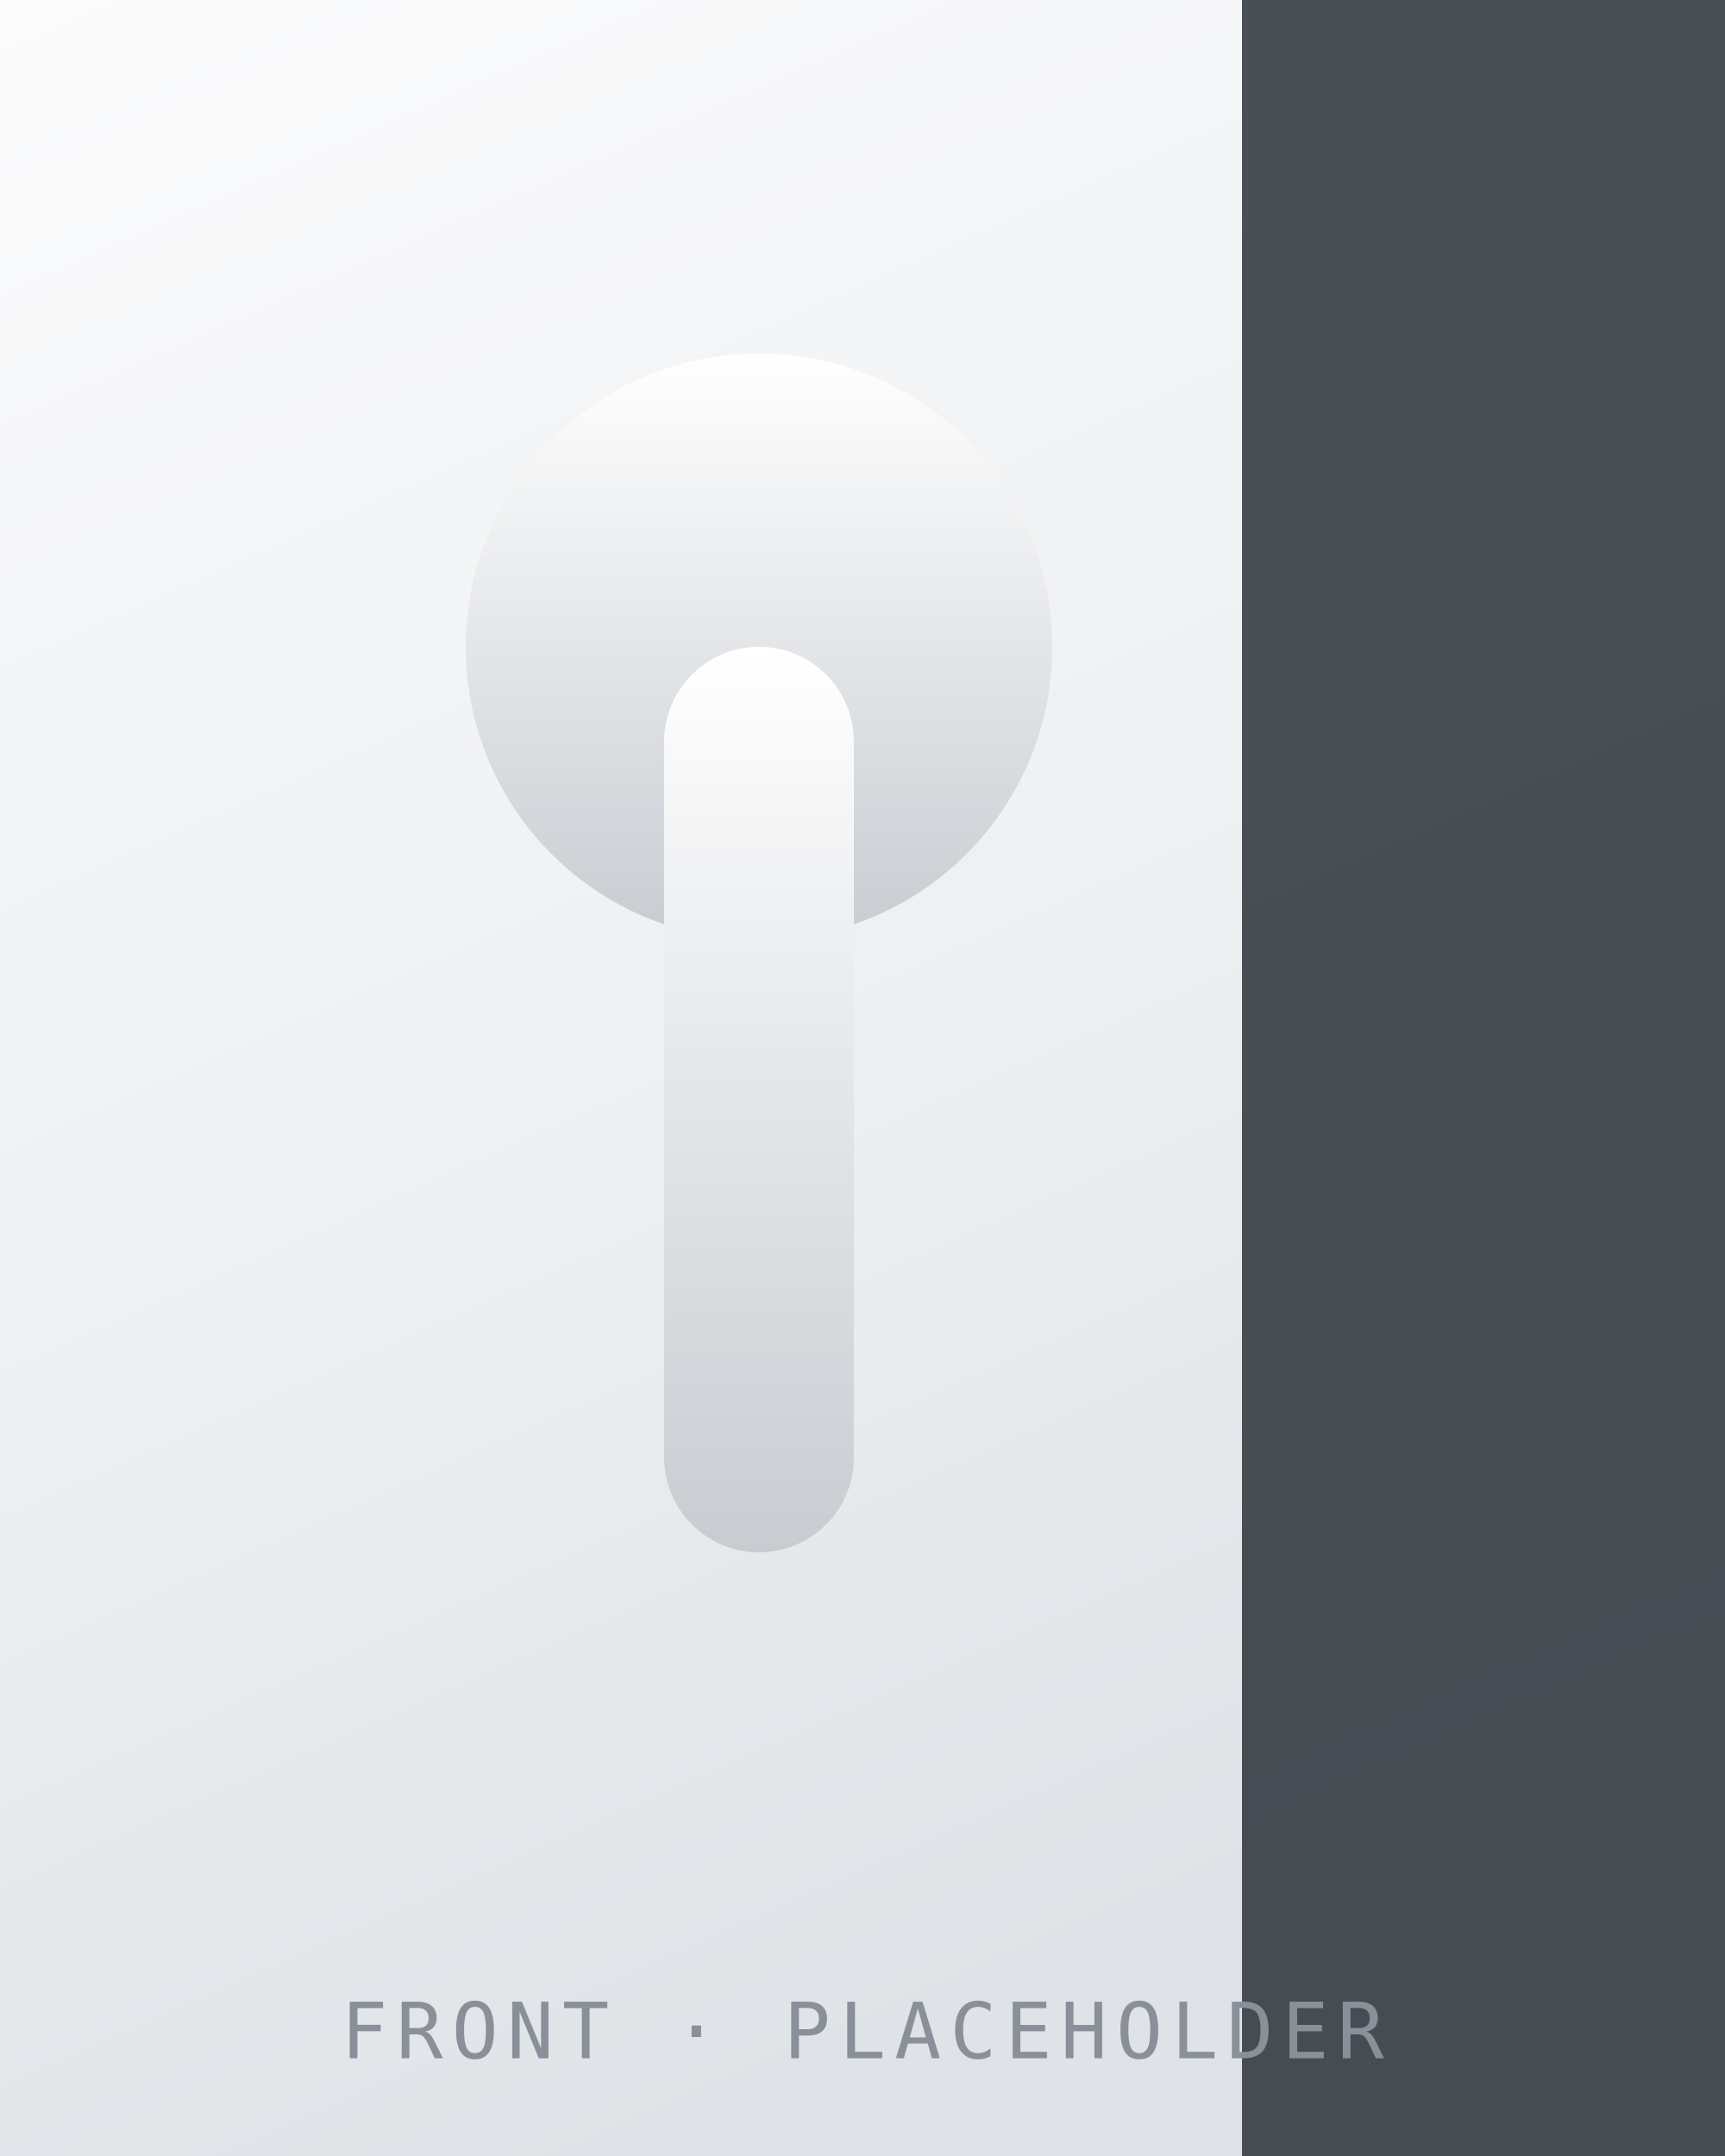
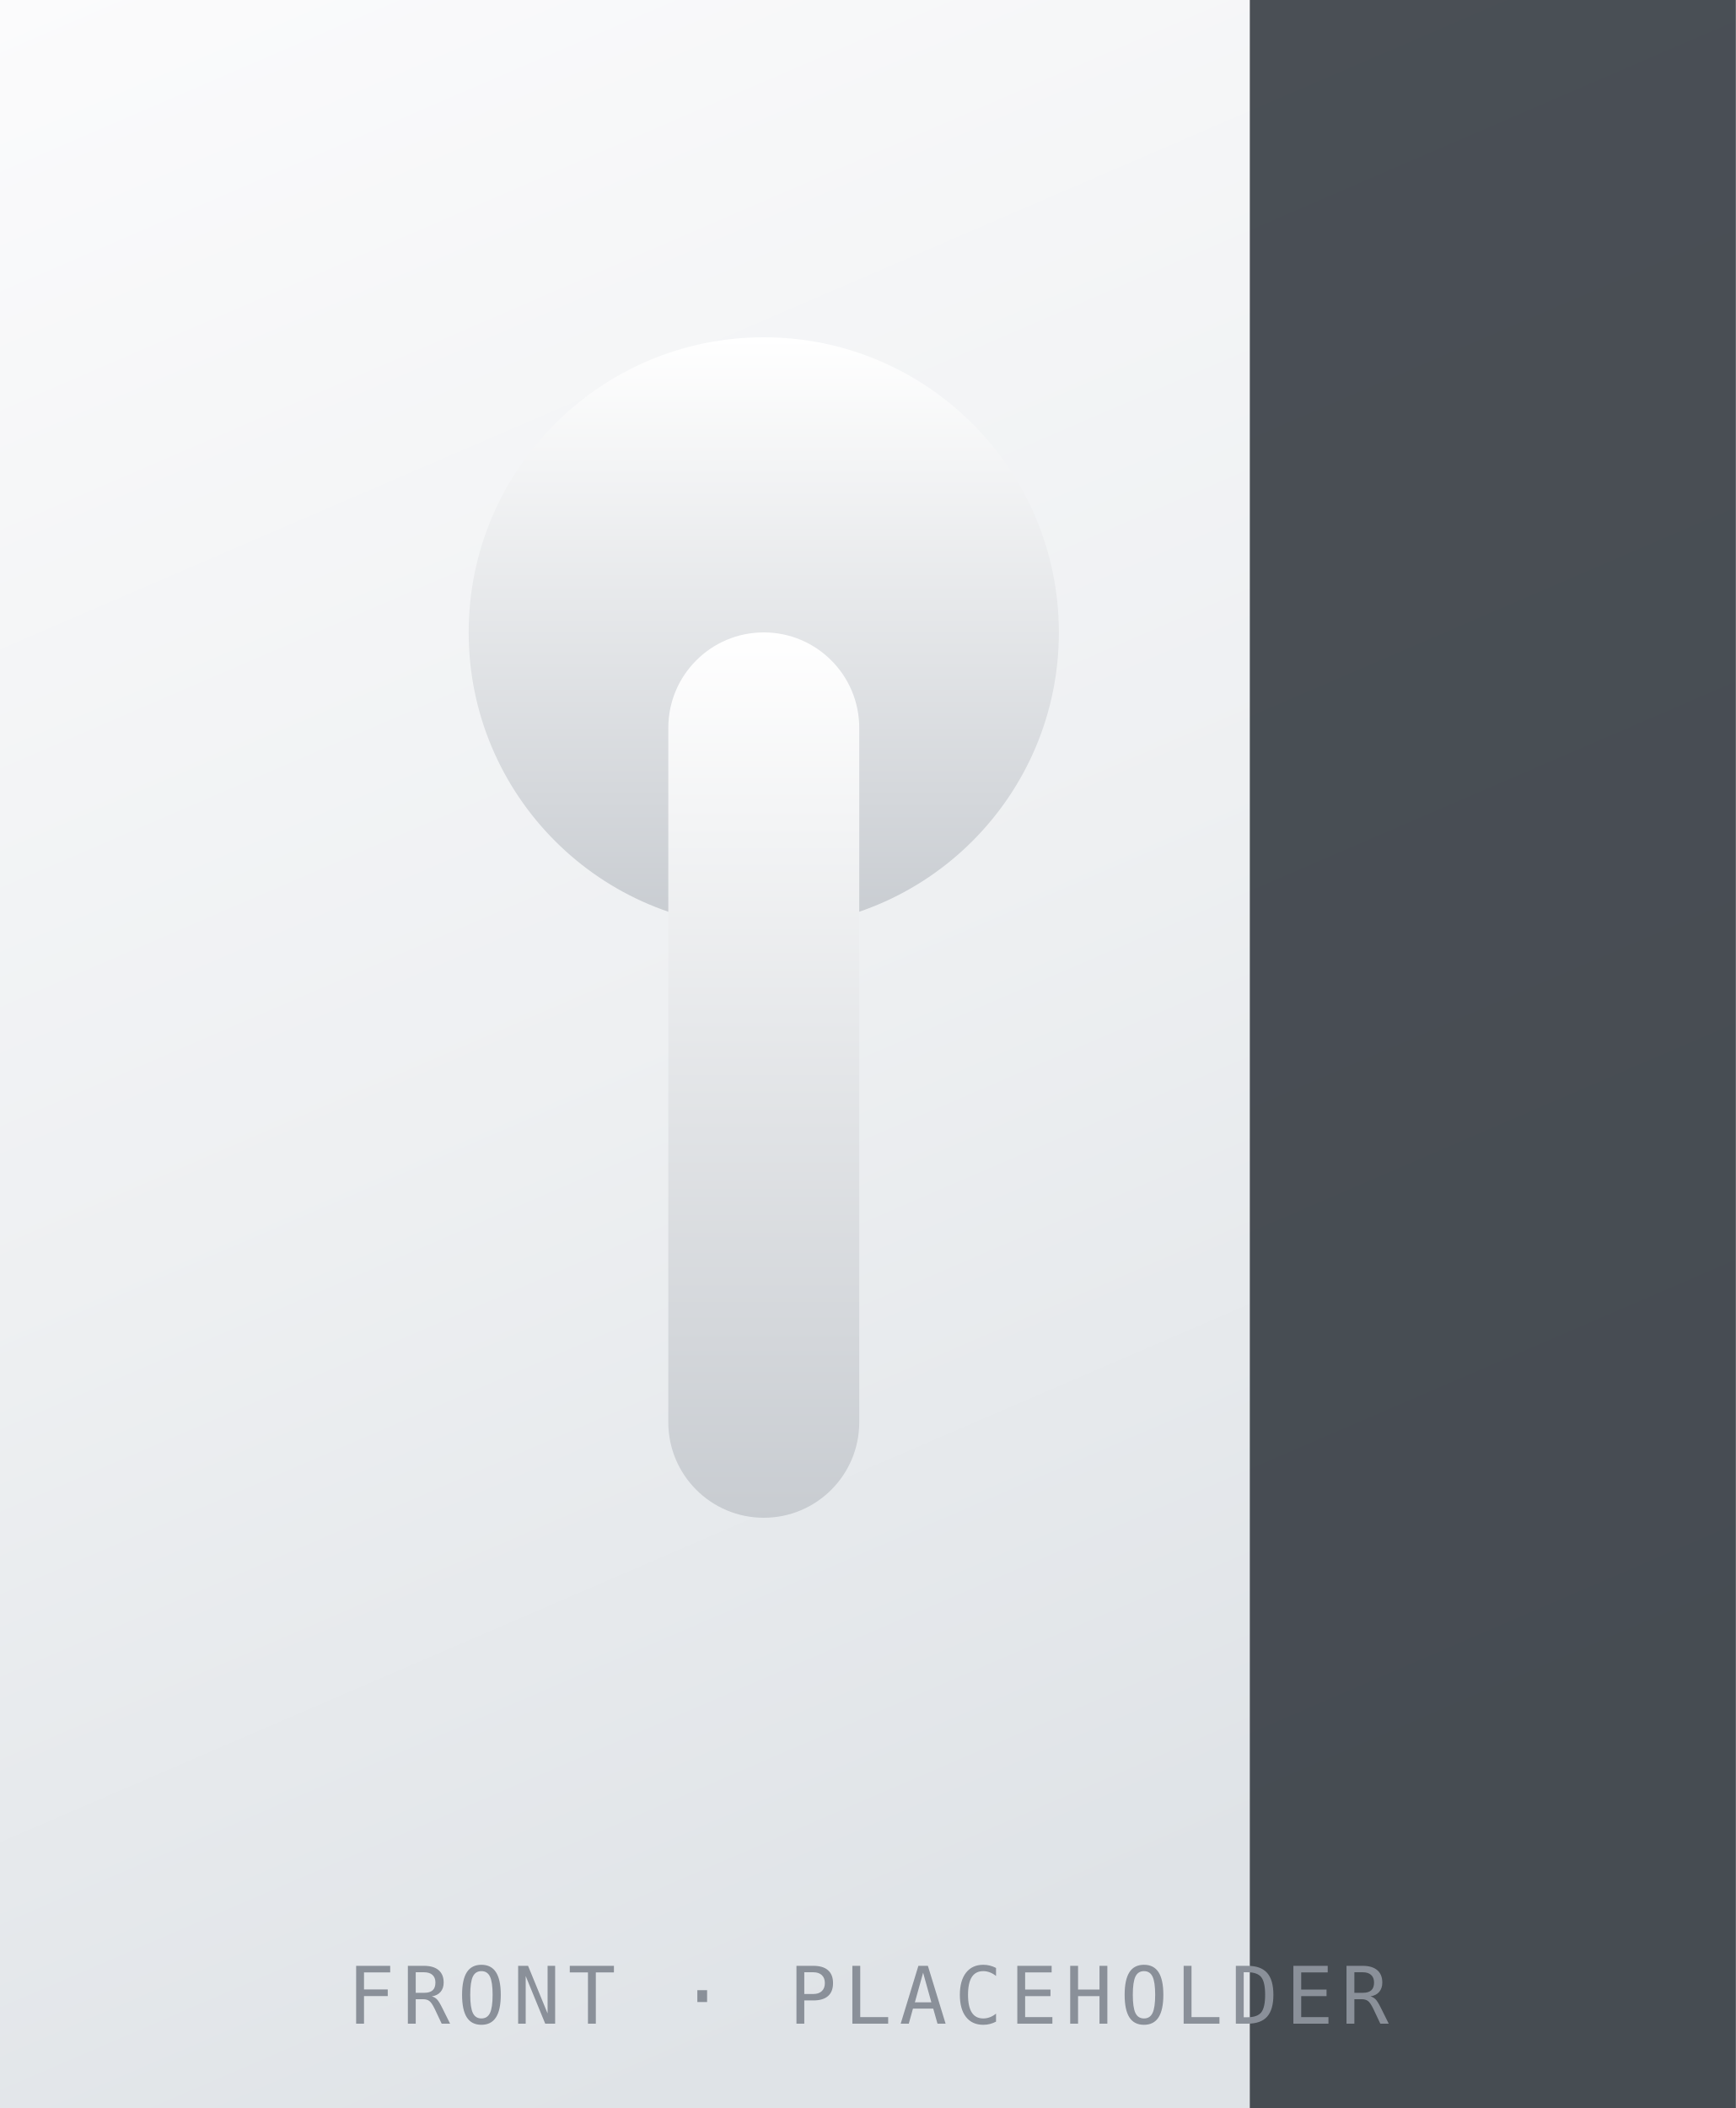
- <svg xmlns="http://www.w3.org/2000/svg" width="600" height="750" viewBox="0 0 600 750">
+ <svg xmlns="http://www.w3.org/2000/svg" width="700" height="850" viewBox="0 0 700 850">
  <defs>
    <linearGradient id="bg" x1="0" y1="0" x2="0.35" y2="1">
      <stop offset="0%" stop-color="#fbfbfc" />
      <stop offset="55%" stop-color="#eef0f2" />
      <stop offset="100%" stop-color="#dfe3e7" />
    </linearGradient>
    <linearGradient id="obj" x1="0" y1="0" x2="0" y2="1">
      <stop offset="0%" stop-color="#ffffff" />
      <stop offset="100%" stop-color="#c8ccd1" />
    </linearGradient>
  </defs>
-   <rect width="600" height="750" fill="url(#bg)" />
-   <rect x="432" y="0" width="168" height="750" fill="#2b3138" opacity="0.85" />
-   <circle cx="264" cy="225" r="102" fill="url(#obj)" />
-   <rect x="231" y="225" width="66" height="315" rx="33" fill="url(#obj)" />
-   <text x="50%" y="716" text-anchor="middle" font-family="monospace" font-size="27" fill="#8a9099" letter-spacing="3">FRONT · PLACEHOLDER</text>
+   <rect width="700" height="850" fill="url(#bg)" />
+   <rect x="504" y="0" width="196" height="850" fill="#2b3138" opacity="0.85" />
+   <circle cx="308" cy="255" r="119" fill="url(#obj)" />
+   <rect x="269.5" y="255" width="77" height="357" rx="38.5" fill="url(#obj)" />
+   <text x="50%" y="816" text-anchor="middle" font-family="monospace" font-size="32" fill="#8a9099" letter-spacing="3">FRONT · PLACEHOLDER</text>
</svg>
